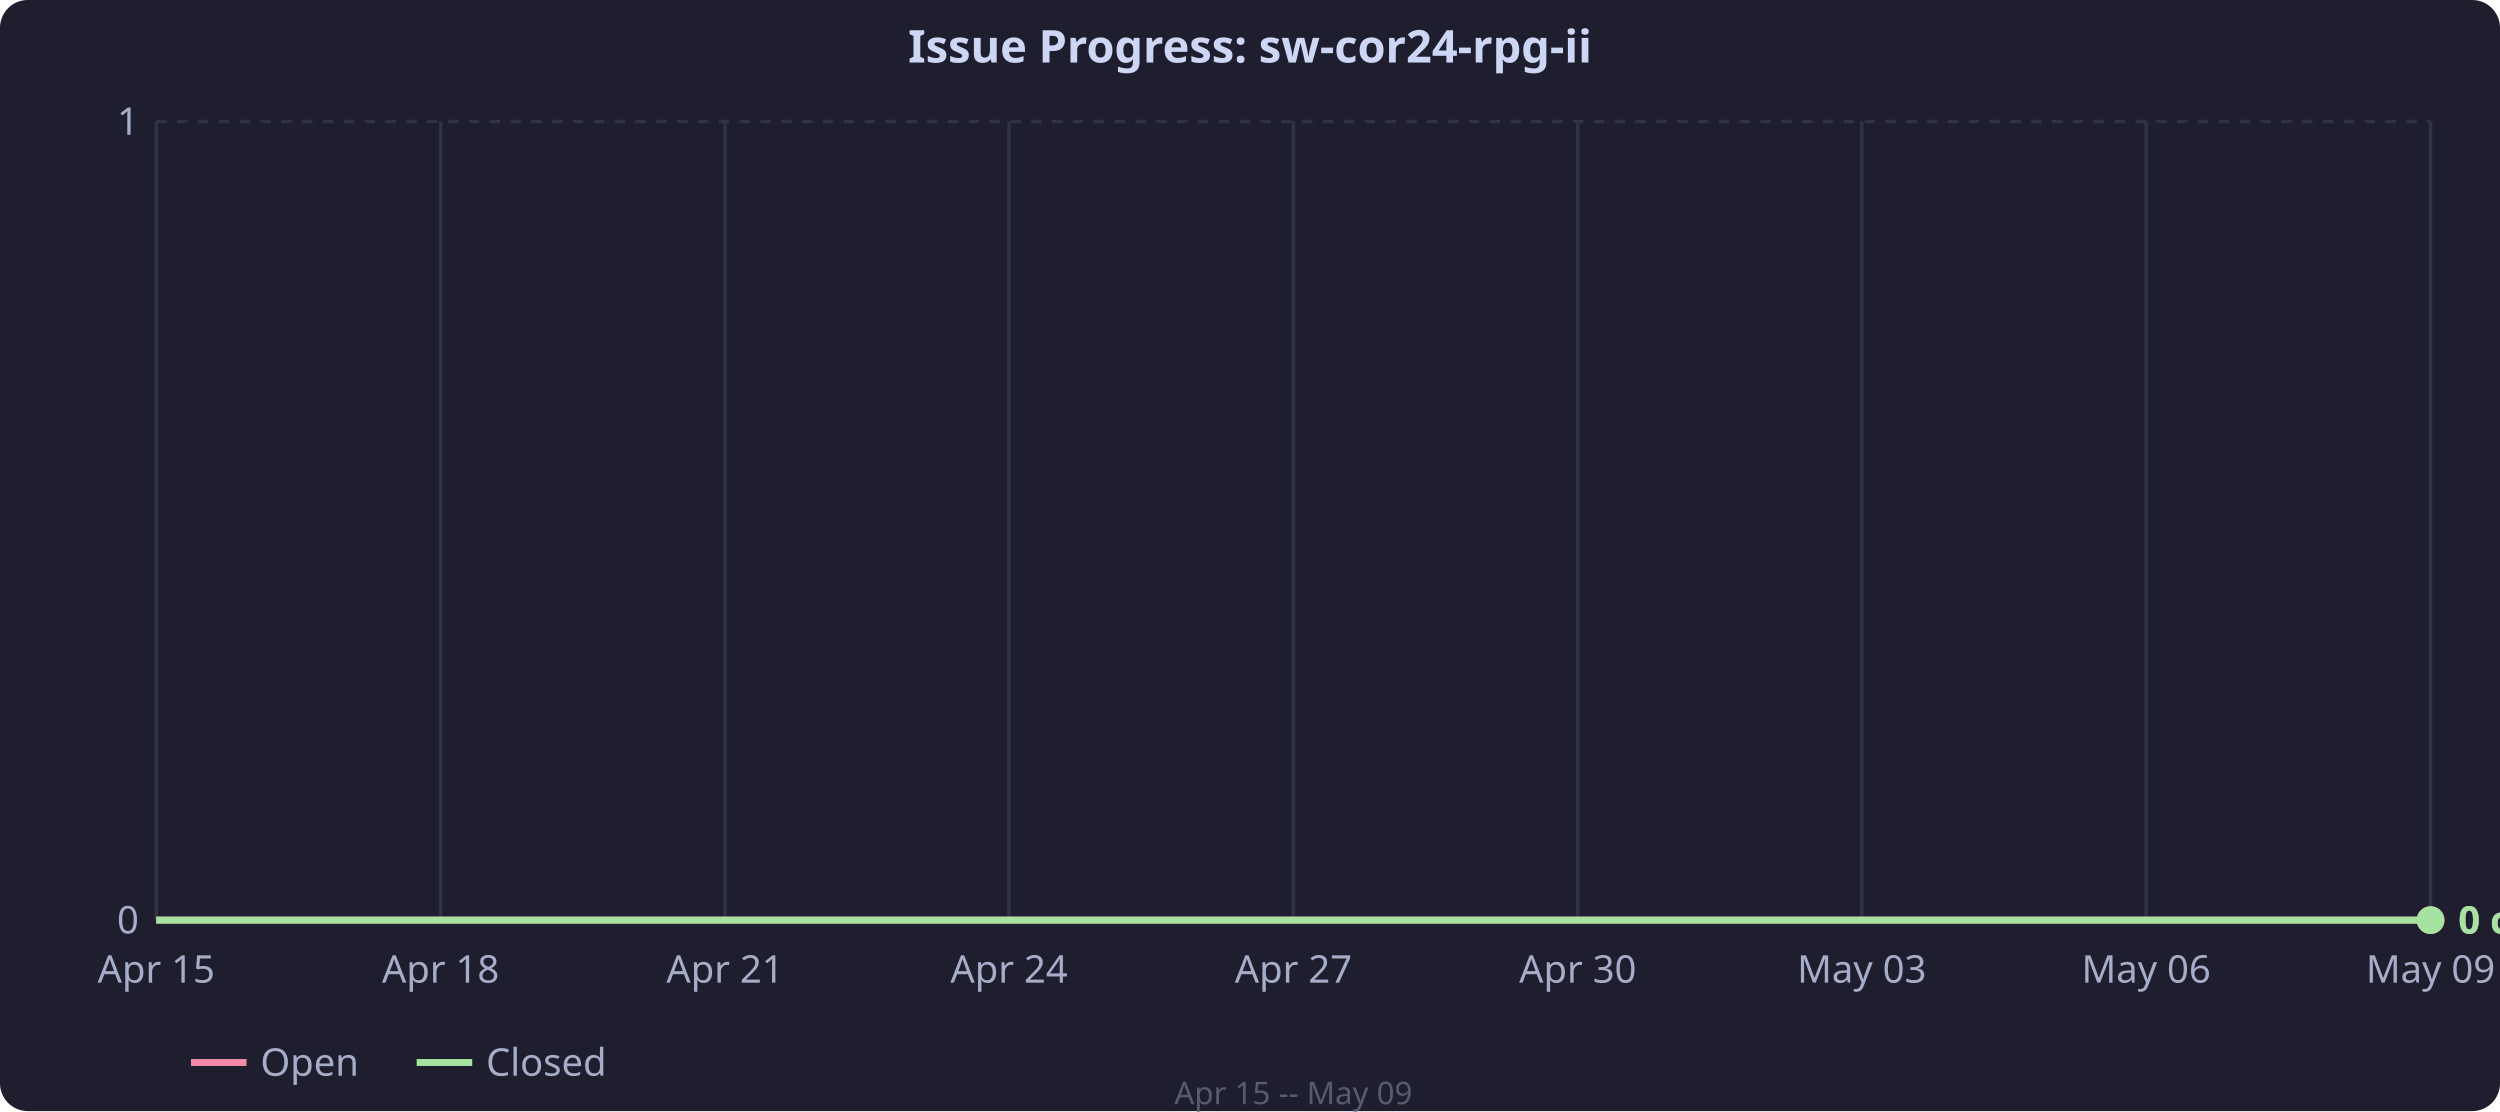
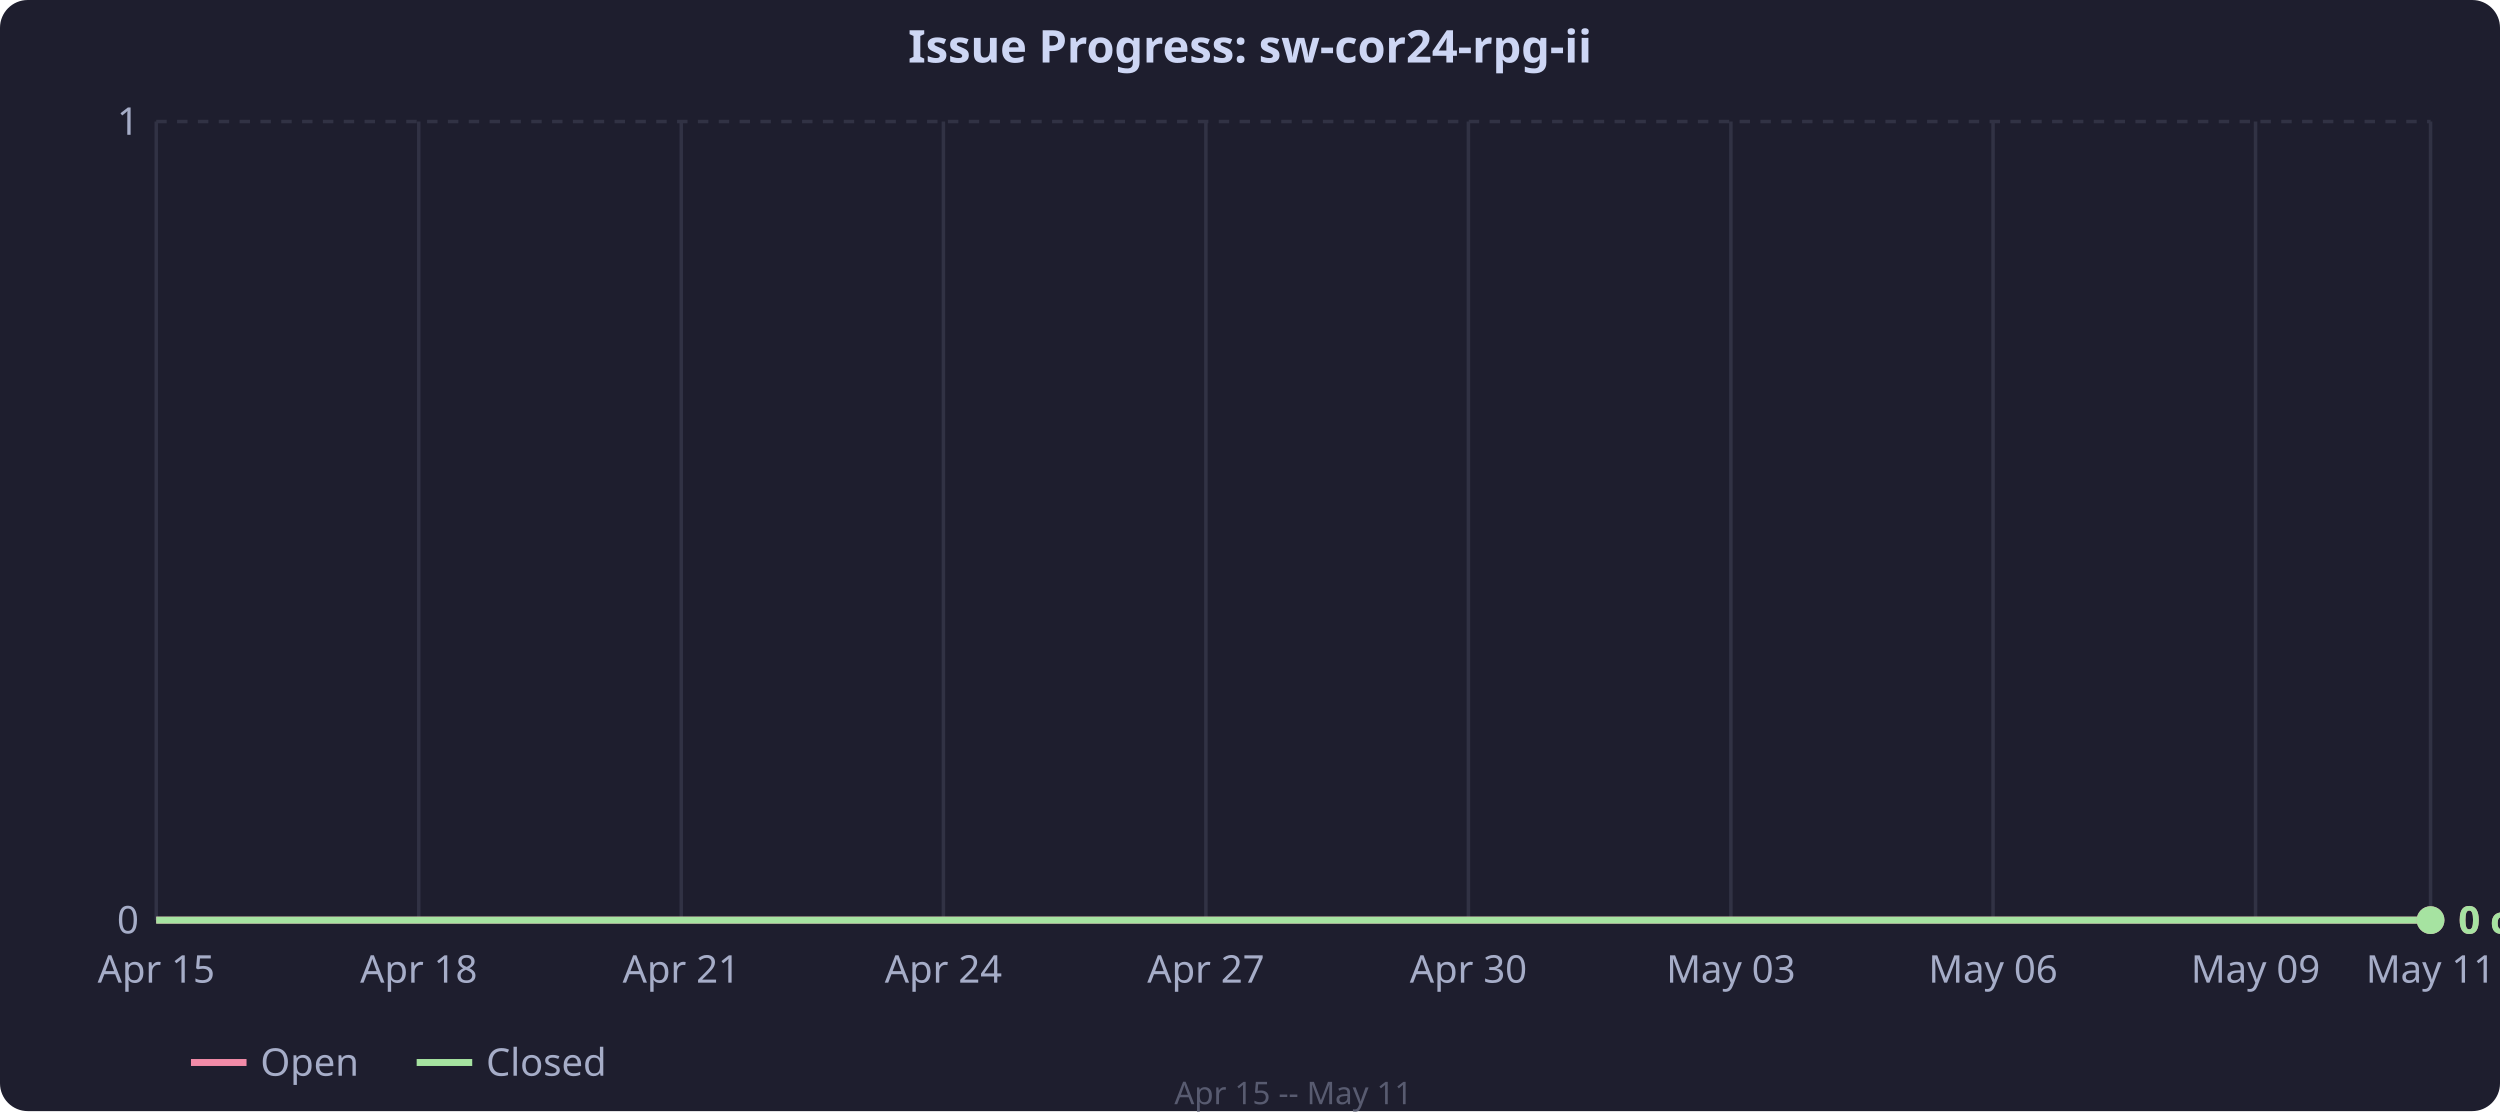
<svg xmlns="http://www.w3.org/2000/svg" viewBox="0 0 720 320" style="font-family: system-ui, sans-serif; font-size: 11px; color: #cdd6f4;">
  <rect width="720" height="320" fill="#1e1e2e" rx="8" />
  <line x1="45" y1="265.0" x2="700" y2="265.0" stroke="#313244" stroke-dasharray="3,3" />
  <text x="40" y="265.0" fill="#a6adc8" text-anchor="end" dominant-baseline="middle">0</text>
  <line x1="45" y1="35.0" x2="700" y2="35.0" stroke="#313244" stroke-dasharray="3,3" />
  <text x="40" y="35.0" fill="#a6adc8" text-anchor="end" dominant-baseline="middle">1</text>
  <text x="45.0" y="283" fill="#a6adc8" text-anchor="middle">Apr 15</text>
  <line x1="45.0" y1="35" x2="45.0" y2="265" stroke="#313244" />
-   <text x="126.9" y="283" fill="#a6adc8" text-anchor="middle">Apr 18</text>
-   <line x1="126.9" y1="35" x2="126.9" y2="265" stroke="#313244" />
-   <text x="208.8" y="283" fill="#a6adc8" text-anchor="middle">Apr 21</text>
-   <line x1="208.8" y1="35" x2="208.8" y2="265" stroke="#313244" />
-   <text x="290.6" y="283" fill="#a6adc8" text-anchor="middle">Apr 24</text>
-   <line x1="290.6" y1="35" x2="290.6" y2="265" stroke="#313244" />
-   <text x="372.5" y="283" fill="#a6adc8" text-anchor="middle">Apr 27</text>
-   <line x1="372.5" y1="35" x2="372.5" y2="265" stroke="#313244" />
-   <text x="454.4" y="283" fill="#a6adc8" text-anchor="middle">Apr 30</text>
-   <line x1="454.4" y1="35" x2="454.4" y2="265" stroke="#313244" />
-   <text x="536.2" y="283" fill="#a6adc8" text-anchor="middle">May 03</text>
-   <line x1="536.2" y1="35" x2="536.2" y2="265" stroke="#313244" />
-   <text x="618.1" y="283" fill="#a6adc8" text-anchor="middle">May 06</text>
-   <line x1="618.1" y1="35" x2="618.1" y2="265" stroke="#313244" />
-   <text x="700.0" y="283" fill="#a6adc8" text-anchor="middle">May 09</text>
+   <text x="120.6" y="283" fill="#a6adc8" text-anchor="middle">Apr 18</text>
+   <line x1="120.6" y1="35" x2="120.6" y2="265" stroke="#313244" />
+   <text x="196.2" y="283" fill="#a6adc8" text-anchor="middle">Apr 21</text>
+   <line x1="196.2" y1="35" x2="196.2" y2="265" stroke="#313244" />
+   <text x="271.7" y="283" fill="#a6adc8" text-anchor="middle">Apr 24</text>
+   <line x1="271.7" y1="35" x2="271.7" y2="265" stroke="#313244" />
+   <text x="347.3" y="283" fill="#a6adc8" text-anchor="middle">Apr 27</text>
+   <line x1="347.3" y1="35" x2="347.3" y2="265" stroke="#313244" />
+   <text x="422.9" y="283" fill="#a6adc8" text-anchor="middle">Apr 30</text>
+   <line x1="422.9" y1="35" x2="422.9" y2="265" stroke="#313244" />
+   <text x="498.5" y="283" fill="#a6adc8" text-anchor="middle">May 03</text>
+   <line x1="498.5" y1="35" x2="498.5" y2="265" stroke="#313244" />
+   <text x="574.0" y="283" fill="#a6adc8" text-anchor="middle">May 06</text>
+   <line x1="574.0" y1="35" x2="574.0" y2="265" stroke="#313244" />
+   <text x="649.6" y="283" fill="#a6adc8" text-anchor="middle">May 09</text>
+   <line x1="649.6" y1="35" x2="649.6" y2="265" stroke="#313244" />
+   <text x="700.0" y="283" fill="#a6adc8" text-anchor="middle">May 11</text>
  <line x1="700.0" y1="35" x2="700.0" y2="265" stroke="#313244" />
-   <polygon fill="rgba(243,139,168,0.08)" points="45.0,265.0 72.3,265.0 99.6,265.0 126.9,265.0 154.2,265.0 181.5,265.0 208.8,265.0 236.0,265.0 263.3,265.0 290.6,265.0 317.9,265.0 345.2,265.0 372.5,265.0 399.8,265.0 427.1,265.0 454.4,265.0 481.7,265.0 509.0,265.0 536.2,265.0 563.5,265.0 590.8,265.0 618.1,265.0 645.4,265.0 672.7,265.0 700.0,265.0 700.0,265.0 45.0,265.0" />
-   <polyline fill="none" stroke="#f38ba8" stroke-width="2" stroke-linejoin="round" points="45.0,265.0 72.3,265.0 99.6,265.0 126.9,265.0 154.2,265.0 181.5,265.0 208.8,265.0 236.0,265.0 263.3,265.0 290.6,265.0 317.9,265.0 345.2,265.0 372.5,265.0 399.8,265.0 427.1,265.0 454.4,265.0 481.7,265.0 509.0,265.0 536.2,265.0 563.5,265.0 590.8,265.0 618.1,265.0 645.4,265.0 672.7,265.0 700.0,265.0" />
-   <polygon fill="rgba(166,227,161,0.08)" points="45.0,265.0 72.3,265.0 99.6,265.0 126.9,265.0 154.2,265.0 181.5,265.0 208.8,265.0 236.0,265.0 263.3,265.0 290.6,265.0 317.9,265.0 345.2,265.0 372.5,265.0 399.8,265.0 427.1,265.0 454.4,265.0 481.7,265.0 509.0,265.0 536.2,265.0 563.5,265.0 590.8,265.0 618.1,265.0 645.4,265.0 672.7,265.0 700.0,265.0 700.0,265.0 45.0,265.0" />
-   <polyline fill="none" stroke="#a6e3a1" stroke-width="2" stroke-linejoin="round" points="45.0,265.0 72.3,265.0 99.6,265.0 126.9,265.0 154.2,265.0 181.5,265.0 208.8,265.0 236.0,265.0 263.3,265.0 290.6,265.0 317.9,265.0 345.2,265.0 372.5,265.0 399.8,265.0 427.1,265.0 454.4,265.0 481.7,265.0 509.0,265.0 536.2,265.0 563.5,265.0 590.8,265.0 618.1,265.0 645.4,265.0 672.7,265.0 700.0,265.0" />
+   <polygon fill="rgba(243,139,168,0.08)" points="45.0,265.0 70.2,265.0 95.4,265.0 120.6,265.0 145.8,265.0 171.0,265.0 196.2,265.0 221.3,265.0 246.5,265.0 271.7,265.0 296.9,265.0 322.1,265.0 347.3,265.0 372.5,265.0 397.7,265.0 422.9,265.0 448.1,265.0 473.3,265.0 498.5,265.0 523.7,265.0 548.8,265.0 574.0,265.0 599.2,265.0 624.4,265.0 649.6,265.0 674.8,265.0 700.0,265.0 700.0,265.0 45.0,265.0" />
+   <polyline fill="none" stroke="#f38ba8" stroke-width="2" stroke-linejoin="round" points="45.0,265.0 70.2,265.0 95.4,265.0 120.6,265.0 145.8,265.0 171.0,265.0 196.2,265.0 221.3,265.0 246.5,265.0 271.7,265.0 296.9,265.0 322.1,265.0 347.3,265.0 372.5,265.0 397.7,265.0 422.9,265.0 448.1,265.0 473.3,265.0 498.5,265.0 523.7,265.0 548.8,265.0 574.0,265.0 599.2,265.0 624.4,265.0 649.6,265.0 674.8,265.0 700.0,265.0" />
+   <polygon fill="rgba(166,227,161,0.08)" points="45.0,265.0 70.2,265.0 95.4,265.0 120.6,265.0 145.8,265.0 171.0,265.0 196.2,265.0 221.3,265.0 246.5,265.0 271.7,265.0 296.9,265.0 322.1,265.0 347.3,265.0 372.5,265.0 397.7,265.0 422.9,265.0 448.1,265.0 473.3,265.0 498.5,265.0 523.7,265.0 548.8,265.0 574.0,265.0 599.2,265.0 624.4,265.0 649.6,265.0 674.8,265.0 700.0,265.0 700.0,265.0 45.0,265.0" />
+   <polyline fill="none" stroke="#a6e3a1" stroke-width="2" stroke-linejoin="round" points="45.0,265.0 70.2,265.0 95.4,265.0 120.6,265.0 145.8,265.0 171.0,265.0 196.2,265.0 221.3,265.0 246.5,265.0 271.7,265.0 296.9,265.0 322.1,265.0 347.3,265.0 372.5,265.0 397.7,265.0 422.9,265.0 448.1,265.0 473.3,265.0 498.5,265.0 523.7,265.0 548.8,265.0 574.0,265.0 599.2,265.0 624.4,265.0 649.6,265.0 674.8,265.0 700.0,265.0" />
  <circle cx="700.0" cy="265.0" r="4" fill="#f38ba8" />
  <circle cx="700.0" cy="265.0" r="4" fill="#a6e3a1" />
  <text x="708.0" y="265.0" fill="#f38ba8" text-anchor="start" dominant-baseline="middle" font-size="11px" font-weight="600">0 open</text>
  <text x="708.0" y="265.0" fill="#a6e3a1" text-anchor="start" dominant-baseline="middle" font-size="11px" font-weight="600">0 closed</text>
  <text x="360" y="18" fill="#cdd6f4" text-anchor="middle" font-size="13px" font-weight="600">Issue Progress: sw-cor24-rpg-ii</text>
  <line x1="55" y1="306" x2="71" y2="306" stroke="#f38ba8" stroke-width="2" />
  <text x="75" y="306" fill="#a6adc8" dominant-baseline="middle">Open</text>
  <line x1="120" y1="306" x2="136" y2="306" stroke="#a6e3a1" stroke-width="2" />
  <text x="140" y="306" fill="#a6adc8" dominant-baseline="middle">Closed</text>
-   <text x="372.5" y="318" fill="#585b70" text-anchor="middle" font-size="9px">Apr 15 -- May 09</text>
+   <text x="372.5" y="318" fill="#585b70" text-anchor="middle" font-size="9px">Apr 15 -- May 11</text>
</svg>
